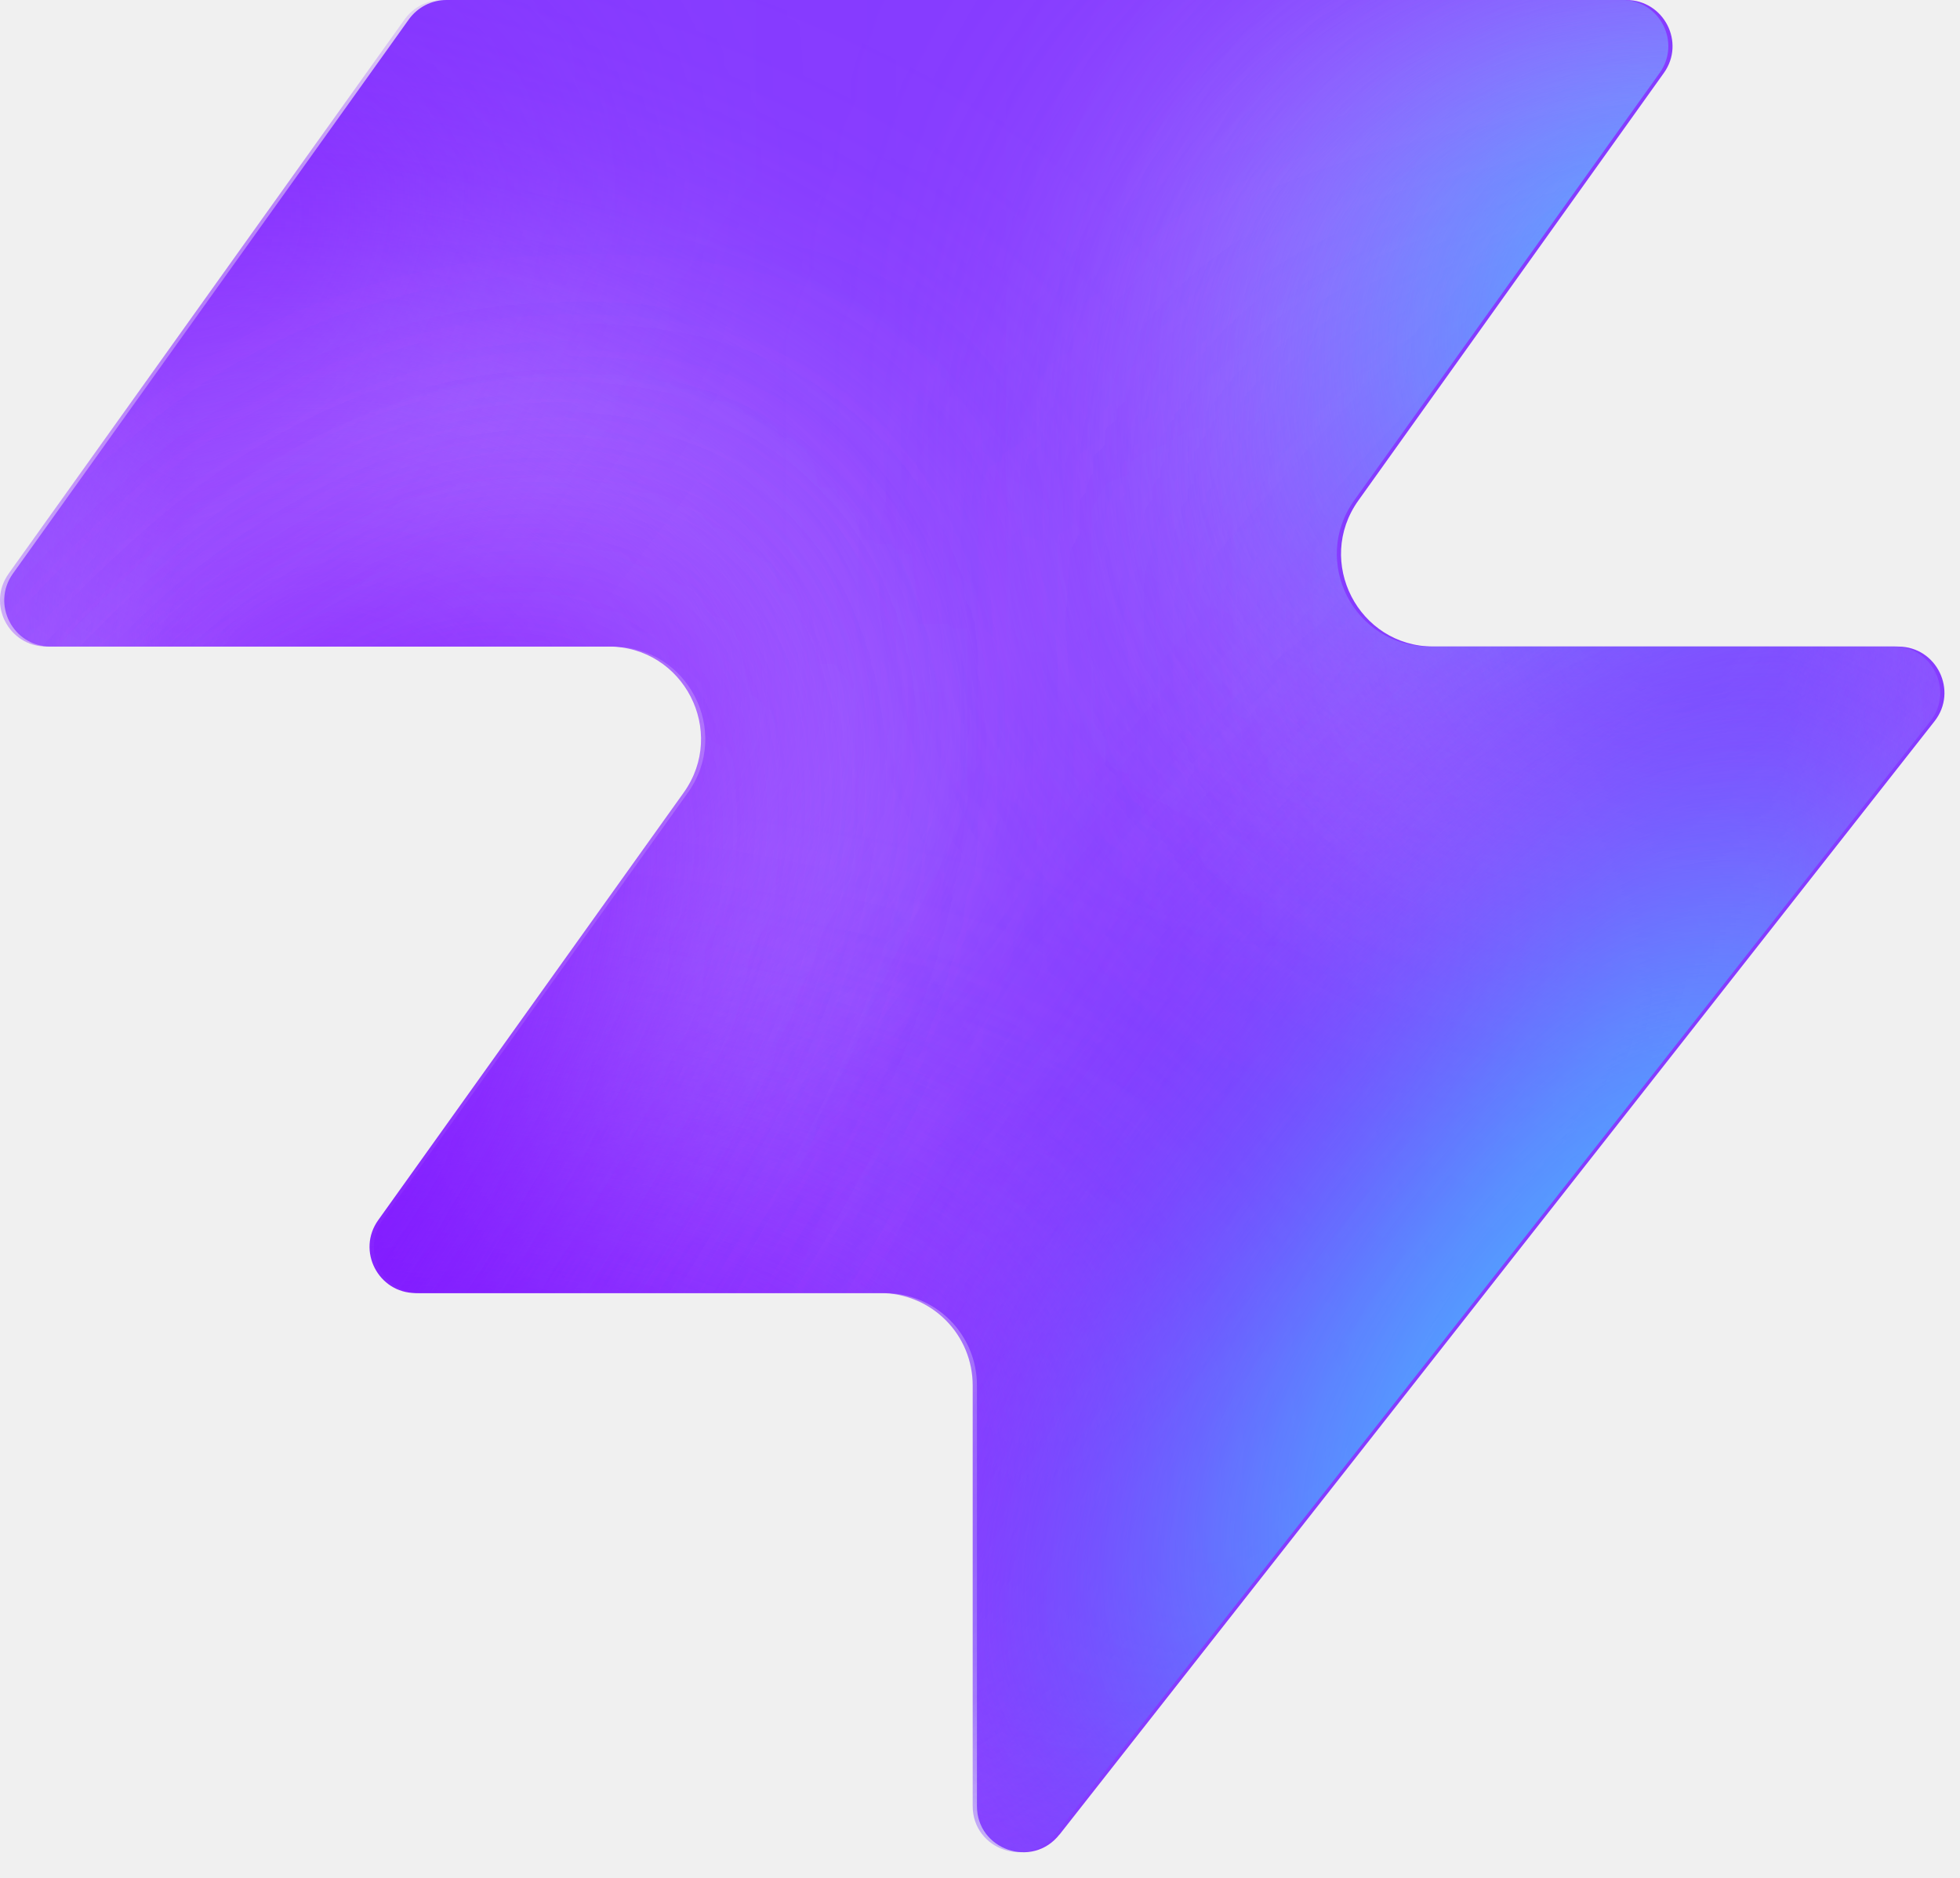
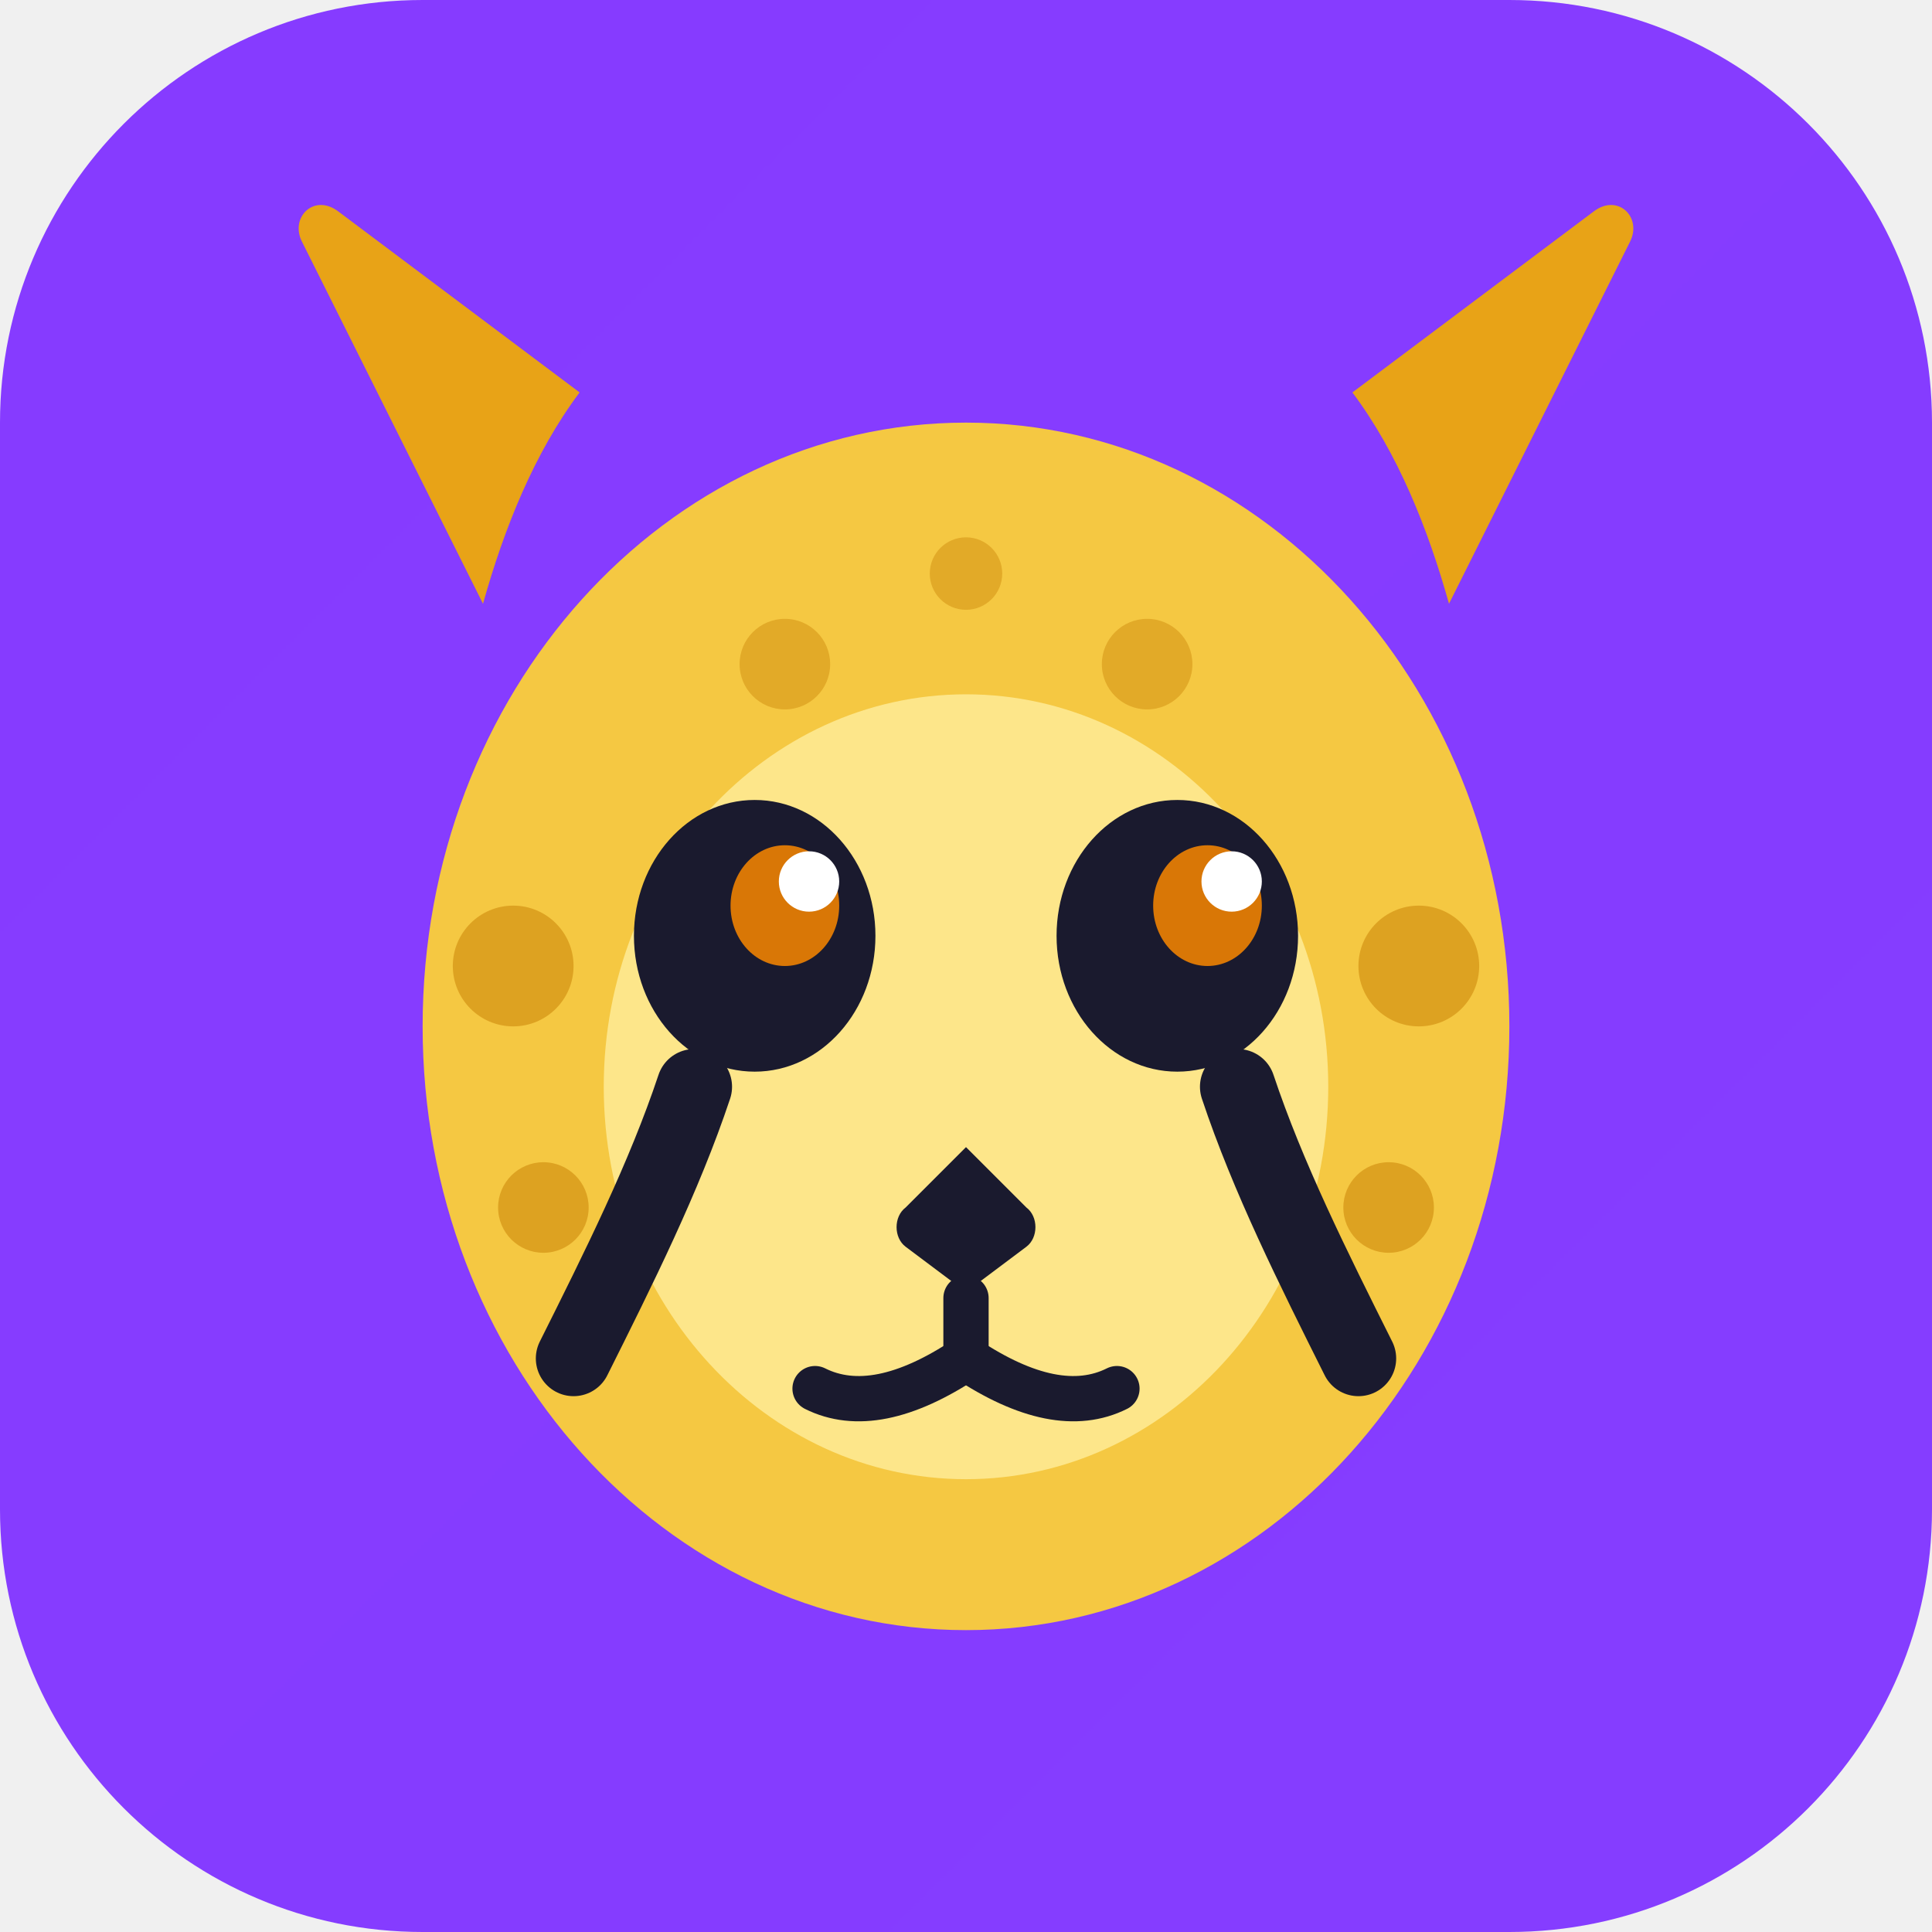
- <svg xmlns="http://www.w3.org/2000/svg" width="48" height="46" fill="none" viewBox="0 0 48 46">
-   <path fill="#863bff" d="M25.946 44.938c-.664.845-2.021.375-2.021-.698V33.937a2.26 2.26 0 0 0-2.262-2.262H10.287c-.92 0-1.456-1.04-.92-1.788l7.48-10.471c1.07-1.497 0-3.578-1.842-3.578H1.237c-.92 0-1.456-1.04-.92-1.788L10.013.474c.214-.297.556-.474.92-.474h28.894c.92 0 1.456 1.04.92 1.788l-7.48 10.471c-1.07 1.498 0 3.579 1.842 3.579h11.377c.943 0 1.473 1.088.89 1.83L25.947 44.94z" style="fill:#863bff;fill:color(display-p3 .525 .23 1);fill-opacity:1" />
-   <mask id="a" width="48" height="46" x="0" y="0" maskUnits="userSpaceOnUse" style="mask-type:alpha">
-     <path fill="#000" d="M25.842 44.938c-.664.844-2.021.375-2.021-.698V33.937a2.26 2.26 0 0 0-2.262-2.262H10.183c-.92 0-1.456-1.04-.92-1.788l7.48-10.471c1.07-1.498 0-3.579-1.842-3.579H1.133c-.92 0-1.456-1.04-.92-1.787L9.91.473c.214-.297.556-.474.92-.474h28.894c.92 0 1.456 1.04.92 1.788l-7.48 10.471c-1.07 1.498 0 3.578 1.842 3.578h11.377c.943 0 1.473 1.088.89 1.832L25.843 44.94z" style="fill:#000;fill-opacity:1" />
-   </mask>
-   <g mask="url(#a)">
-     <g filter="url(#b)">
-       <ellipse cx="5.508" cy="14.704" fill="#ede6ff" rx="5.508" ry="14.704" style="fill:#ede6ff;fill:color(display-p3 .927 .903 1);fill-opacity:1" transform="matrix(.00324 1 1 -.00324 -4.47 31.516)" />
-     </g>
-     <g filter="url(#c)">
-       <ellipse cx="10.399" cy="29.851" fill="#ede6ff" rx="10.399" ry="29.851" style="fill:#ede6ff;fill:color(display-p3 .927 .903 1);fill-opacity:1" transform="matrix(.00324 1 1 -.00324 -39.328 7.883)" />
-     </g>
-     <g filter="url(#d)">
-       <ellipse cx="5.508" cy="30.487" fill="#7e14ff" rx="5.508" ry="30.487" style="fill:#7e14ff;fill:color(display-p3 .492 .077 1);fill-opacity:1" transform="rotate(89.814 -25.913 -14.639)scale(1 -1)" />
-     </g>
-     <g filter="url(#e)">
-       <ellipse cx="5.508" cy="30.599" fill="#7e14ff" rx="5.508" ry="30.599" style="fill:#7e14ff;fill:color(display-p3 .492 .077 1);fill-opacity:1" transform="rotate(89.814 -32.644 -3.334)scale(1 -1)" />
-     </g>
-     <g filter="url(#f)">
-       <ellipse cx="5.508" cy="30.599" fill="#7e14ff" rx="5.508" ry="30.599" style="fill:#7e14ff;fill:color(display-p3 .492 .077 1);fill-opacity:1" transform="matrix(.00324 1 1 -.00324 -34.34 30.47)" />
-     </g>
-     <g filter="url(#g)">
-       <ellipse cx="14.072" cy="22.078" fill="#ede6ff" rx="14.072" ry="22.078" style="fill:#ede6ff;fill:color(display-p3 .927 .903 1);fill-opacity:1" transform="rotate(93.35 24.506 48.493)scale(-1 1)" />
-     </g>
-     <g filter="url(#h)">
-       <ellipse cx="3.47" cy="21.501" fill="#7e14ff" rx="3.47" ry="21.501" style="fill:#7e14ff;fill:color(display-p3 .492 .077 1);fill-opacity:1" transform="rotate(89.009 28.708 47.59)scale(-1 1)" />
-     </g>
-     <g filter="url(#i)">
-       <ellipse cx="3.47" cy="21.501" fill="#7e14ff" rx="3.47" ry="21.501" style="fill:#7e14ff;fill:color(display-p3 .492 .077 1);fill-opacity:1" transform="rotate(89.009 28.708 47.59)scale(-1 1)" />
-     </g>
-     <g filter="url(#j)">
-       <ellipse cx=".387" cy="8.972" fill="#7e14ff" rx="4.407" ry="29.108" style="fill:#7e14ff;fill:color(display-p3 .492 .077 1);fill-opacity:1" transform="rotate(39.51 .387 8.972)" />
-     </g>
-     <g filter="url(#k)">
-       <ellipse cx="47.523" cy="-6.092" fill="#7e14ff" rx="4.407" ry="29.108" style="fill:#7e14ff;fill:color(display-p3 .492 .077 1);fill-opacity:1" transform="rotate(37.892 47.523 -6.092)" />
-     </g>
-     <g filter="url(#l)">
-       <ellipse cx="41.412" cy="6.333" fill="#47bfff" rx="5.971" ry="9.665" style="fill:#47bfff;fill:color(display-p3 .28 .748 1);fill-opacity:1" transform="rotate(37.892 41.412 6.333)" />
-     </g>
-     <g filter="url(#m)">
-       <ellipse cx="-1.879" cy="38.332" fill="#7e14ff" rx="4.407" ry="29.108" style="fill:#7e14ff;fill:color(display-p3 .492 .077 1);fill-opacity:1" transform="rotate(37.892 -1.88 38.332)" />
-     </g>
-     <g filter="url(#n)">
-       <ellipse cx="-1.879" cy="38.332" fill="#7e14ff" rx="4.407" ry="29.108" style="fill:#7e14ff;fill:color(display-p3 .492 .077 1);fill-opacity:1" transform="rotate(37.892 -1.88 38.332)" />
-     </g>
-     <g filter="url(#o)">
-       <ellipse cx="35.651" cy="29.907" fill="#7e14ff" rx="4.407" ry="29.108" style="fill:#7e14ff;fill:color(display-p3 .492 .077 1);fill-opacity:1" transform="rotate(37.892 35.651 29.907)" />
-     </g>
-     <g filter="url(#p)">
-       <ellipse cx="38.418" cy="32.4" fill="#47bfff" rx="5.971" ry="15.297" style="fill:#47bfff;fill:color(display-p3 .28 .748 1);fill-opacity:1" transform="rotate(37.892 38.418 32.4)" />
-     </g>
-   </g>
+ <svg xmlns="http://www.w3.org/2000/svg" width="64" height="64" viewBox="0 0 64 64">
  <defs>
-     <filter id="b" width="60.045" height="41.654" x="-19.77" y="16.149" color-interpolation-filters="sRGB" filterUnits="userSpaceOnUse">
-       <feFlood flood-opacity="0" result="BackgroundImageFix" />
-       <feBlend in="SourceGraphic" in2="BackgroundImageFix" result="shape" />
-       <feGaussianBlur result="effect1_foregroundBlur_2002_17158" stdDeviation="7.659" />
-     </filter>
-     <filter id="c" width="90.34" height="51.437" x="-54.613" y="-7.533" color-interpolation-filters="sRGB" filterUnits="userSpaceOnUse">
-       <feFlood flood-opacity="0" result="BackgroundImageFix" />
-       <feBlend in="SourceGraphic" in2="BackgroundImageFix" result="shape" />
-       <feGaussianBlur result="effect1_foregroundBlur_2002_17158" stdDeviation="7.659" />
-     </filter>
-     <filter id="d" width="79.355" height="29.4" x="-49.64" y="2.03" color-interpolation-filters="sRGB" filterUnits="userSpaceOnUse">
-       <feFlood flood-opacity="0" result="BackgroundImageFix" />
-       <feBlend in="SourceGraphic" in2="BackgroundImageFix" result="shape" />
-       <feGaussianBlur result="effect1_foregroundBlur_2002_17158" stdDeviation="4.596" />
-     </filter>
-     <filter id="e" width="79.579" height="29.4" x="-45.045" y="20.029" color-interpolation-filters="sRGB" filterUnits="userSpaceOnUse">
-       <feFlood flood-opacity="0" result="BackgroundImageFix" />
-       <feBlend in="SourceGraphic" in2="BackgroundImageFix" result="shape" />
-       <feGaussianBlur result="effect1_foregroundBlur_2002_17158" stdDeviation="4.596" />
-     </filter>
-     <filter id="f" width="79.579" height="29.4" x="-43.513" y="21.178" color-interpolation-filters="sRGB" filterUnits="userSpaceOnUse">
-       <feFlood flood-opacity="0" result="BackgroundImageFix" />
-       <feBlend in="SourceGraphic" in2="BackgroundImageFix" result="shape" />
-       <feGaussianBlur result="effect1_foregroundBlur_2002_17158" stdDeviation="4.596" />
-     </filter>
-     <filter id="g" width="74.749" height="58.852" x="15.756" y="-17.901" color-interpolation-filters="sRGB" filterUnits="userSpaceOnUse">
-       <feFlood flood-opacity="0" result="BackgroundImageFix" />
-       <feBlend in="SourceGraphic" in2="BackgroundImageFix" result="shape" />
-       <feGaussianBlur result="effect1_foregroundBlur_2002_17158" stdDeviation="7.659" />
-     </filter>
-     <filter id="h" width="61.377" height="25.362" x="23.548" y="2.284" color-interpolation-filters="sRGB" filterUnits="userSpaceOnUse">
-       <feFlood flood-opacity="0" result="BackgroundImageFix" />
-       <feBlend in="SourceGraphic" in2="BackgroundImageFix" result="shape" />
-       <feGaussianBlur result="effect1_foregroundBlur_2002_17158" stdDeviation="4.596" />
-     </filter>
-     <filter id="i" width="61.377" height="25.362" x="23.548" y="2.284" color-interpolation-filters="sRGB" filterUnits="userSpaceOnUse">
-       <feFlood flood-opacity="0" result="BackgroundImageFix" />
-       <feBlend in="SourceGraphic" in2="BackgroundImageFix" result="shape" />
-       <feGaussianBlur result="effect1_foregroundBlur_2002_17158" stdDeviation="4.596" />
-     </filter>
-     <filter id="j" width="56.045" height="63.649" x="-27.636" y="-22.853" color-interpolation-filters="sRGB" filterUnits="userSpaceOnUse">
-       <feFlood flood-opacity="0" result="BackgroundImageFix" />
-       <feBlend in="SourceGraphic" in2="BackgroundImageFix" result="shape" />
-       <feGaussianBlur result="effect1_foregroundBlur_2002_17158" stdDeviation="4.596" />
-     </filter>
-     <filter id="k" width="54.814" height="64.646" x="20.116" y="-38.415" color-interpolation-filters="sRGB" filterUnits="userSpaceOnUse">
-       <feFlood flood-opacity="0" result="BackgroundImageFix" />
-       <feBlend in="SourceGraphic" in2="BackgroundImageFix" result="shape" />
-       <feGaussianBlur result="effect1_foregroundBlur_2002_17158" stdDeviation="4.596" />
-     </filter>
-     <filter id="l" width="33.541" height="35.313" x="24.641" y="-11.323" color-interpolation-filters="sRGB" filterUnits="userSpaceOnUse">
-       <feFlood flood-opacity="0" result="BackgroundImageFix" />
-       <feBlend in="SourceGraphic" in2="BackgroundImageFix" result="shape" />
-       <feGaussianBlur result="effect1_foregroundBlur_2002_17158" stdDeviation="4.596" />
-     </filter>
-     <filter id="m" width="54.814" height="64.646" x="-29.286" y="6.009" color-interpolation-filters="sRGB" filterUnits="userSpaceOnUse">
-       <feFlood flood-opacity="0" result="BackgroundImageFix" />
-       <feBlend in="SourceGraphic" in2="BackgroundImageFix" result="shape" />
-       <feGaussianBlur result="effect1_foregroundBlur_2002_17158" stdDeviation="4.596" />
-     </filter>
-     <filter id="n" width="54.814" height="64.646" x="-29.286" y="6.009" color-interpolation-filters="sRGB" filterUnits="userSpaceOnUse">
-       <feFlood flood-opacity="0" result="BackgroundImageFix" />
-       <feBlend in="SourceGraphic" in2="BackgroundImageFix" result="shape" />
-       <feGaussianBlur result="effect1_foregroundBlur_2002_17158" stdDeviation="4.596" />
-     </filter>
-     <filter id="o" width="54.814" height="64.646" x="8.244" y="-2.416" color-interpolation-filters="sRGB" filterUnits="userSpaceOnUse">
-       <feFlood flood-opacity="0" result="BackgroundImageFix" />
-       <feBlend in="SourceGraphic" in2="BackgroundImageFix" result="shape" />
-       <feGaussianBlur result="effect1_foregroundBlur_2002_17158" stdDeviation="4.596" />
-     </filter>
-     <filter id="p" width="39.409" height="43.623" x="18.713" y="10.588" color-interpolation-filters="sRGB" filterUnits="userSpaceOnUse">
-       <feFlood flood-opacity="0" result="BackgroundImageFix" />
-       <feBlend in="SourceGraphic" in2="BackgroundImageFix" result="shape" />
-       <feGaussianBlur result="effect1_foregroundBlur_2002_17158" stdDeviation="4.596" />
-     </filter>
+     <linearGradient id="bg" x1="0" y1="0" x2="64" y2="64">
+       <stop offset="0%" stop-color="#863bff" />
+       <stop offset="100%" stop-color="#47bfff" />
+     </linearGradient>
  </defs>
+   <rect width="64" height="64" rx="14" fill="url(#bg)" />
+   <ellipse cx="32" cy="34" rx="18" ry="20" fill="#F5C842" />
+   <path d="M16 20l-6-12c-.4-.8.4-1.6 1.2-1l8 6c-1.5 2-2.5 4.5-3.2 7z" fill="#E8A317" />
+   <path d="M48 20l6-12c.4-.8-.4-1.6-1.2-1l-8 6c1.5 2 2.5 4.5 3.2 7z" fill="#E8A317" />
+   <ellipse cx="32" cy="36" rx="12" ry="13" fill="#FDE68A" />
+   <ellipse cx="25" cy="31" rx="4" ry="4.5" fill="#1a1a2e" />
+   <ellipse cx="39" cy="31" rx="4" ry="4.5" fill="#1a1a2e" />
+   <ellipse cx="26" cy="30" rx="1.8" ry="2" fill="#D97706" />
+   <ellipse cx="40" cy="30" rx="1.8" ry="2" fill="#D97706" />
+   <circle cx="26.8" cy="29.2" r="1" fill="white" />
+   <circle cx="40.8" cy="29.2" r="1" fill="white" />
+   <path d="M23 36c-1 3-2.5 6-4 9" stroke="#1a1a2e" stroke-width="2.5" stroke-linecap="round" fill="none" />
+   <path d="M41 36c1 3 2.5 6 4 9" stroke="#1a1a2e" stroke-width="2.5" stroke-linecap="round" fill="none" />
+   <path d="M30 40l2-2 2 2c.4.3.4 1 0 1.3l-2 1.5-2-1.5c-.4-.3-.4-1 0-1.3z" fill="#1a1a2e" />
+   <path d="M32 43v2" stroke="#1a1a2e" stroke-width="1.5" stroke-linecap="round" />
+   <path d="M32 45q-3 2-5 1" stroke="#1a1a2e" stroke-width="1.5" stroke-linecap="round" fill="none" />
+   <path d="M32 45q3 2 5 1" stroke="#1a1a2e" stroke-width="1.5" stroke-linecap="round" fill="none" />
+   <circle cx="17" cy="32" r="2" fill="#C67C00" opacity=".5" />
+   <circle cx="47" cy="32" r="2" fill="#C67C00" opacity=".5" />
+   <circle cx="18" cy="40" r="1.5" fill="#C67C00" opacity=".5" />
+   <circle cx="46" cy="40" r="1.5" fill="#C67C00" opacity=".5" />
+   <circle cx="26" cy="22" r="1.5" fill="#C67C00" opacity=".4" />
+   <circle cx="38" cy="22" r="1.5" fill="#C67C00" opacity=".4" />
+   <circle cx="32" cy="19" r="1.2" fill="#C67C00" opacity=".4" />
</svg>
